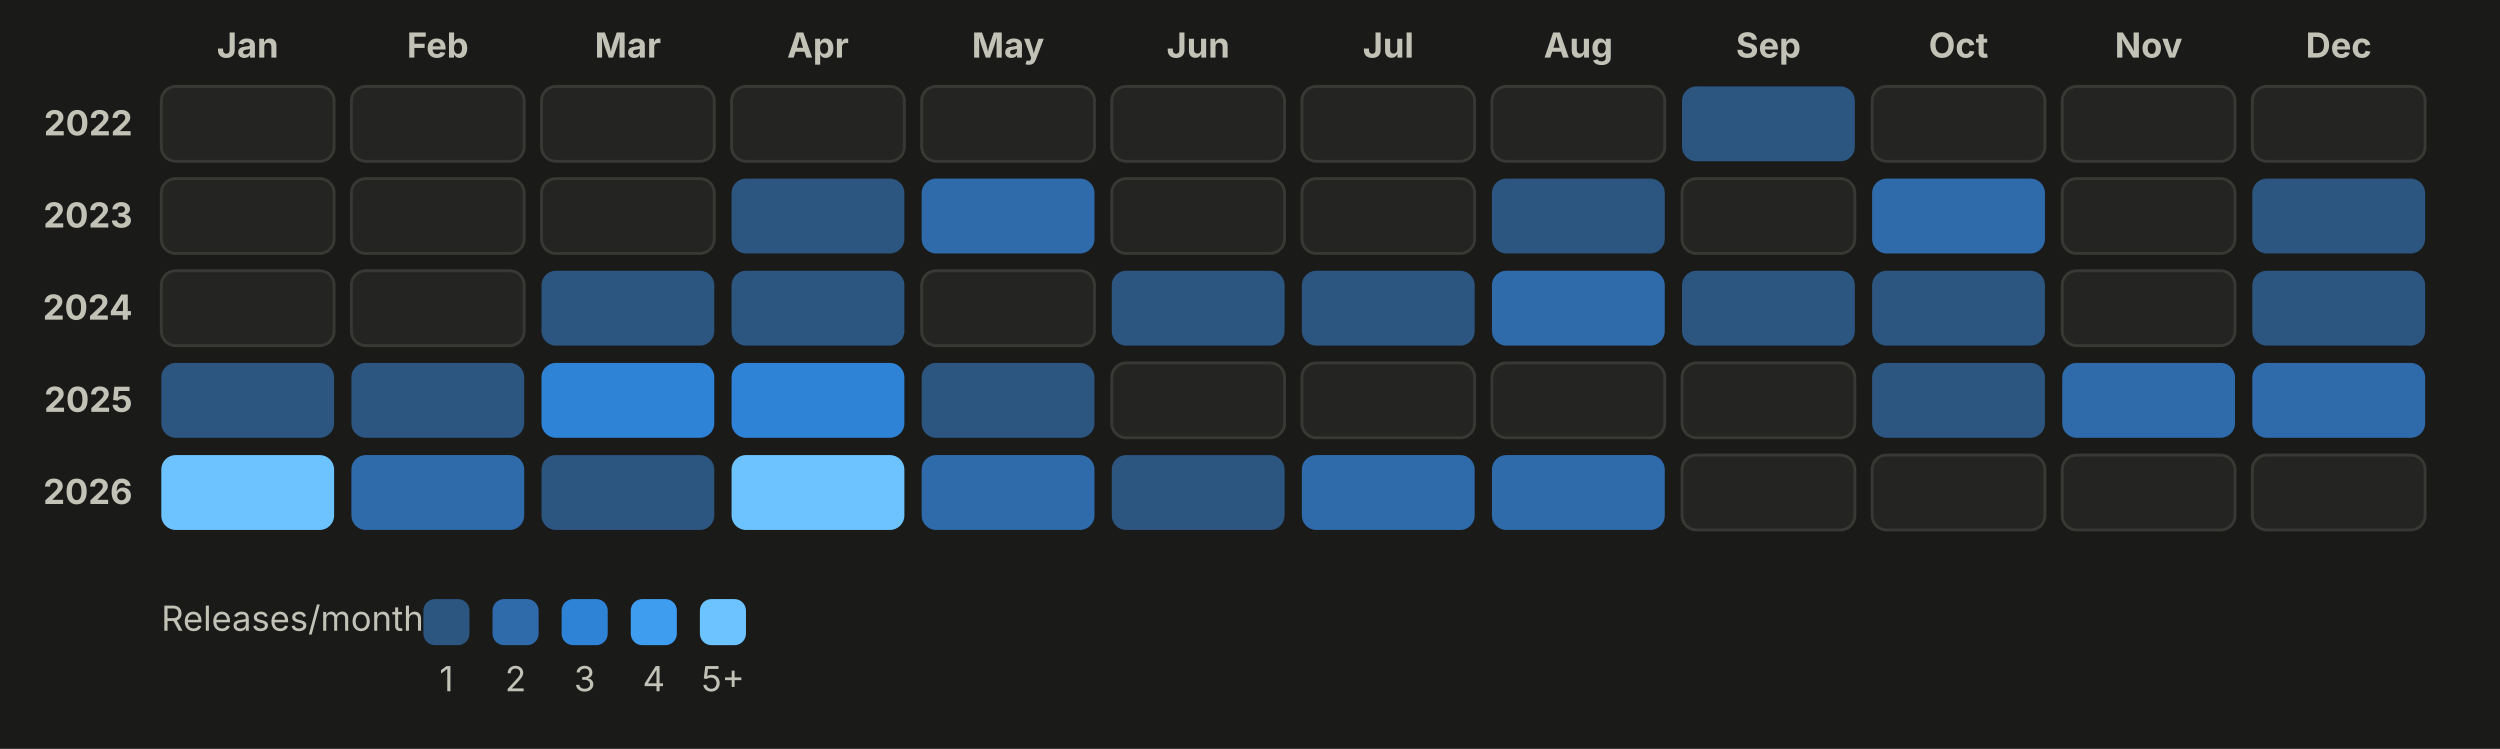
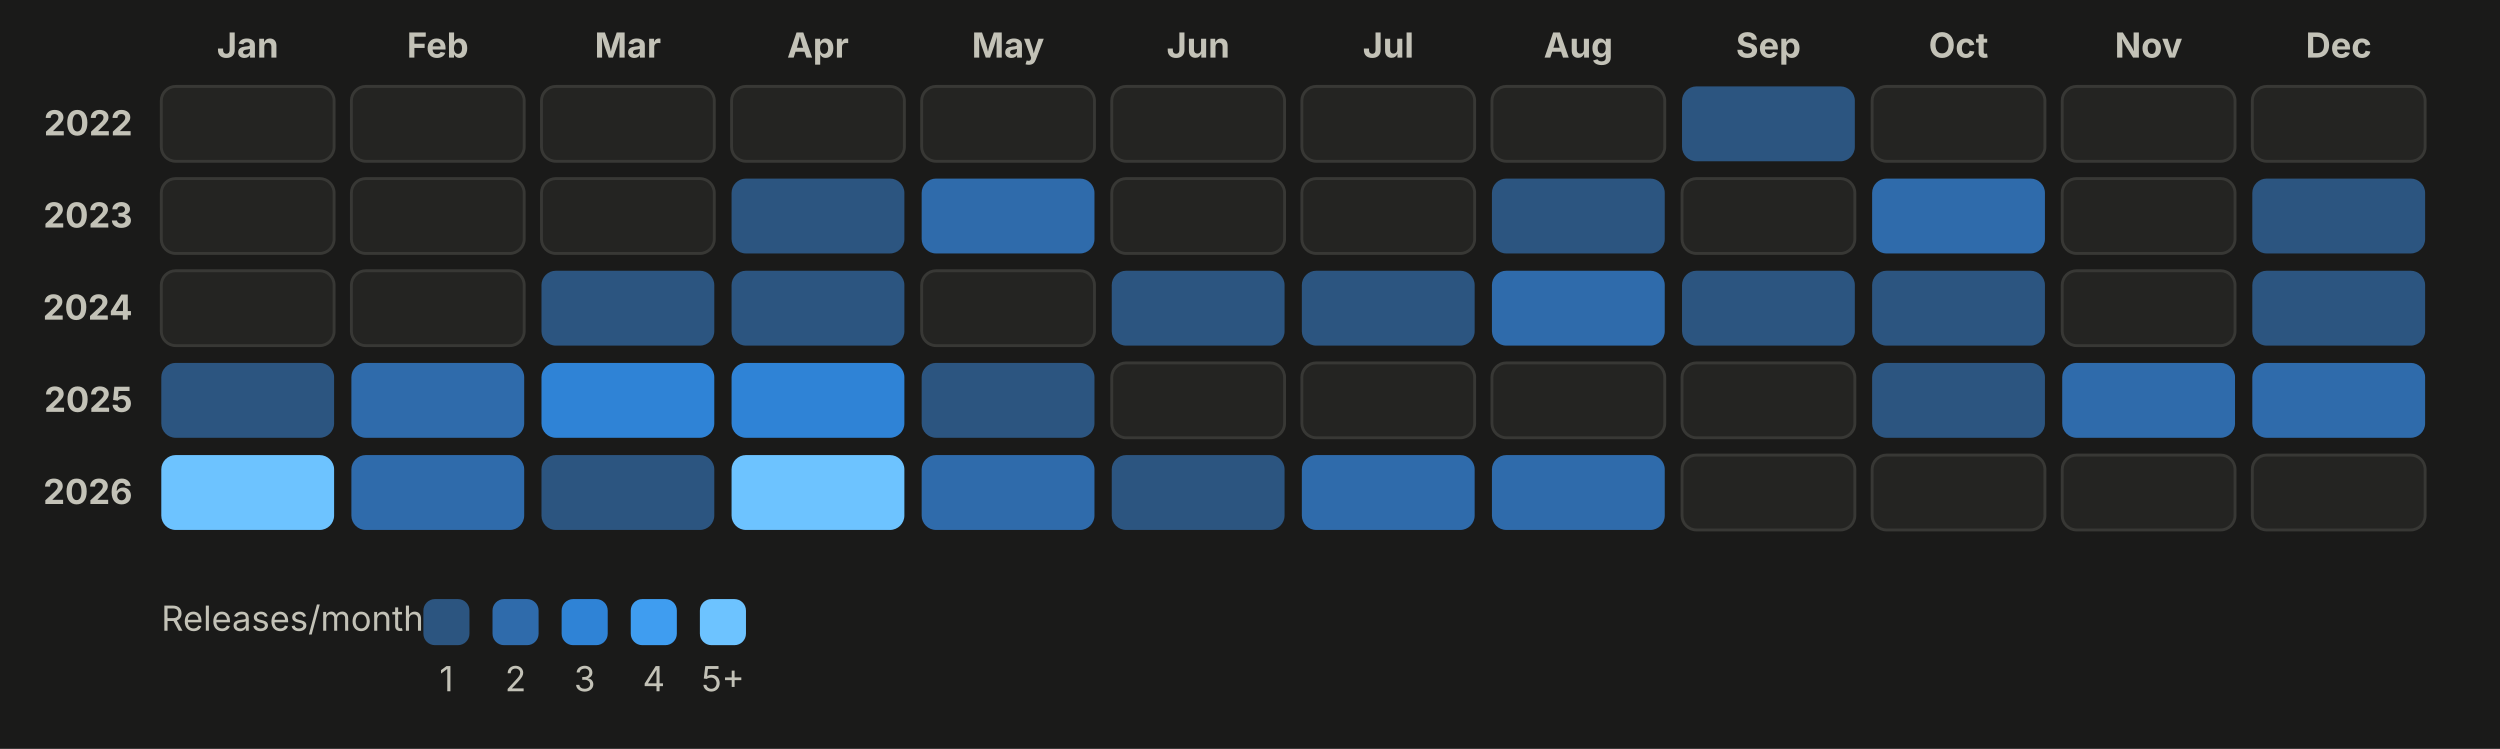
<svg xmlns="http://www.w3.org/2000/svg" width="868" height="260" viewBox="0 0 868 260">
  <rect width="868" height="260" fill="#1a1a19" />
  <style>text{font-family:"Segoe UI",Inter,Arial,sans-serif;fill:#ffffff}.title{font-size:22px;font-weight:700}.sub{font-size:12px;fill:#c3c2b7}.muted{font-size:11px;fill:#898781}.axis{font-size:12px;fill:#898781}.grid{stroke:#2c2c2a;stroke-width:1}.legend{font-size:12px;fill:#c3c2b7}.count{font-size:10px;font-weight:700}.axis-strong{font-size:12px;font-weight:700;fill:#c3c2b7}</style>
  <text x="86.0" y="20" text-anchor="middle" class="axis-strong">Jan</text>
  <text x="152.0" y="20" text-anchor="middle" class="axis-strong">Feb</text>
  <text x="218.0" y="20" text-anchor="middle" class="axis-strong">Mar</text>
  <text x="284.0" y="20" text-anchor="middle" class="axis-strong">Apr</text>
  <text x="350.0" y="20" text-anchor="middle" class="axis-strong">May</text>
  <text x="416.0" y="20" text-anchor="middle" class="axis-strong">Jun</text>
  <text x="482.0" y="20" text-anchor="middle" class="axis-strong">Jul</text>
  <text x="548.0" y="20" text-anchor="middle" class="axis-strong">Aug</text>
  <text x="614.0" y="20" text-anchor="middle" class="axis-strong">Sep</text>
  <text x="680.0" y="20" text-anchor="middle" class="axis-strong">Oct</text>
  <text x="746.0" y="20" text-anchor="middle" class="axis-strong">Nov</text>
  <text x="812.0" y="20" text-anchor="middle" class="axis-strong">Dec</text>
  <text x="46" y="47.0" text-anchor="end" class="axis-strong">2022</text>
  <rect x="56" y="30" width="60" height="26" rx="5" fill="#242422" stroke="#383835" stroke-width="1" />
  <rect x="122" y="30" width="60" height="26" rx="5" fill="#242422" stroke="#383835" stroke-width="1" />
  <rect x="188" y="30" width="60" height="26" rx="5" fill="#242422" stroke="#383835" stroke-width="1" />
  <rect x="254" y="30" width="60" height="26" rx="5" fill="#242422" stroke="#383835" stroke-width="1" />
  <rect x="320" y="30" width="60" height="26" rx="5" fill="#242422" stroke="#383835" stroke-width="1" />
  <rect x="386" y="30" width="60" height="26" rx="5" fill="#242422" stroke="#383835" stroke-width="1" />
  <rect x="452" y="30" width="60" height="26" rx="5" fill="#242422" stroke="#383835" stroke-width="1" />
  <rect x="518" y="30" width="60" height="26" rx="5" fill="#242422" stroke="#383835" stroke-width="1" />
  <rect x="584" y="30" width="60" height="26" rx="5" fill="#2c5580" />
  <rect x="650" y="30" width="60" height="26" rx="5" fill="#242422" stroke="#383835" stroke-width="1" />
  <rect x="716" y="30" width="60" height="26" rx="5" fill="#242422" stroke="#383835" stroke-width="1" />
  <rect x="782" y="30" width="60" height="26" rx="5" fill="#242422" stroke="#383835" stroke-width="1" />
  <text x="46" y="79.0" text-anchor="end" class="axis-strong">2023</text>
  <rect x="56" y="62" width="60" height="26" rx="5" fill="#242422" stroke="#383835" stroke-width="1" />
  <rect x="122" y="62" width="60" height="26" rx="5" fill="#242422" stroke="#383835" stroke-width="1" />
  <rect x="188" y="62" width="60" height="26" rx="5" fill="#242422" stroke="#383835" stroke-width="1" />
  <rect x="254" y="62" width="60" height="26" rx="5" fill="#2c5580" />
  <rect x="320" y="62" width="60" height="26" rx="5" fill="#2f6bab" />
  <rect x="386" y="62" width="60" height="26" rx="5" fill="#242422" stroke="#383835" stroke-width="1" />
  <rect x="452" y="62" width="60" height="26" rx="5" fill="#242422" stroke="#383835" stroke-width="1" />
  <rect x="518" y="62" width="60" height="26" rx="5" fill="#2c5580" />
  <rect x="584" y="62" width="60" height="26" rx="5" fill="#242422" stroke="#383835" stroke-width="1" />
  <rect x="650" y="62" width="60" height="26" rx="5" fill="#2f6bab" />
  <rect x="716" y="62" width="60" height="26" rx="5" fill="#242422" stroke="#383835" stroke-width="1" />
  <rect x="782" y="62" width="60" height="26" rx="5" fill="#2c5580" />
  <text x="46" y="111.0" text-anchor="end" class="axis-strong">2024</text>
  <rect x="56" y="94" width="60" height="26" rx="5" fill="#242422" stroke="#383835" stroke-width="1" />
  <rect x="122" y="94" width="60" height="26" rx="5" fill="#242422" stroke="#383835" stroke-width="1" />
  <rect x="188" y="94" width="60" height="26" rx="5" fill="#2c5580" />
  <rect x="254" y="94" width="60" height="26" rx="5" fill="#2c5580" />
  <rect x="320" y="94" width="60" height="26" rx="5" fill="#242422" stroke="#383835" stroke-width="1" />
  <rect x="386" y="94" width="60" height="26" rx="5" fill="#2c5580" />
  <rect x="452" y="94" width="60" height="26" rx="5" fill="#2c5580" />
  <rect x="518" y="94" width="60" height="26" rx="5" fill="#2f6bab" />
  <rect x="584" y="94" width="60" height="26" rx="5" fill="#2c5580" />
  <rect x="650" y="94" width="60" height="26" rx="5" fill="#2c5580" />
  <rect x="716" y="94" width="60" height="26" rx="5" fill="#242422" stroke="#383835" stroke-width="1" />
  <rect x="782" y="94" width="60" height="26" rx="5" fill="#2c5580" />
  <text x="46" y="143.0" text-anchor="end" class="axis-strong">2025</text>
  <rect x="56" y="126" width="60" height="26" rx="5" fill="#2c5580" />
-   <rect x="122" y="126" width="60" height="26" rx="5" fill="#2c5580" />
+   <rect x="122" y="126" width="60" height="26" rx="5" fill="#2f6bab" />
  <rect x="188" y="126" width="60" height="26" rx="5" fill="#2f83d6" />
  <rect x="254" y="126" width="60" height="26" rx="5" fill="#2f83d6" />
  <rect x="320" y="126" width="60" height="26" rx="5" fill="#2c5580" />
  <rect x="386" y="126" width="60" height="26" rx="5" fill="#242422" stroke="#383835" stroke-width="1" />
  <rect x="452" y="126" width="60" height="26" rx="5" fill="#242422" stroke="#383835" stroke-width="1" />
  <rect x="518" y="126" width="60" height="26" rx="5" fill="#242422" stroke="#383835" stroke-width="1" />
  <rect x="584" y="126" width="60" height="26" rx="5" fill="#242422" stroke="#383835" stroke-width="1" />
  <rect x="650" y="126" width="60" height="26" rx="5" fill="#2c5580" />
  <rect x="716" y="126" width="60" height="26" rx="5" fill="#2f6bab" />
  <rect x="782" y="126" width="60" height="26" rx="5" fill="#2f6bab" />
  <text x="46" y="175.0" text-anchor="end" class="axis-strong">2026</text>
  <rect x="56" y="158" width="60" height="26" rx="5" fill="#6dc3ff" />
  <rect x="122" y="158" width="60" height="26" rx="5" fill="#2f6bab" />
  <rect x="188" y="158" width="60" height="26" rx="5" fill="#2c5580" />
  <rect x="254" y="158" width="60" height="26" rx="5" fill="#6dc3ff" />
  <rect x="320" y="158" width="60" height="26" rx="5" fill="#2f6bab" />
  <rect x="386" y="158" width="60" height="26" rx="5" fill="#2c5580" />
  <rect x="452" y="158" width="60" height="26" rx="5" fill="#2f6bab" />
  <rect x="518" y="158" width="60" height="26" rx="5" fill="#2f6bab" />
  <rect x="584" y="158" width="60" height="26" rx="5" fill="#242422" stroke="#383835" stroke-width="1" />
  <rect x="650" y="158" width="60" height="26" rx="5" fill="#242422" stroke="#383835" stroke-width="1" />
  <rect x="716" y="158" width="60" height="26" rx="5" fill="#242422" stroke="#383835" stroke-width="1" />
  <rect x="782" y="158" width="60" height="26" rx="5" fill="#242422" stroke="#383835" stroke-width="1" />
  <text x="56" y="219" class="legend">Releases/month:</text>
  <rect x="147" y="208" width="16" height="16" rx="4" fill="#2c5580" />
  <text x="155" y="240" text-anchor="middle" class="legend">1</text>
  <rect x="171" y="208" width="16" height="16" rx="4" fill="#2f6bab" />
  <text x="179" y="240" text-anchor="middle" class="legend">2</text>
  <rect x="195" y="208" width="16" height="16" rx="4" fill="#2f83d6" />
  <text x="203" y="240" text-anchor="middle" class="legend">3</text>
  <rect x="219" y="208" width="16" height="16" rx="4" fill="#3f9df0" />
  <text x="227" y="240" text-anchor="middle" class="legend">4</text>
  <rect x="243" y="208" width="16" height="16" rx="4" fill="#6dc3ff" />
  <text x="251" y="240" text-anchor="middle" class="legend">5+</text>
</svg>
